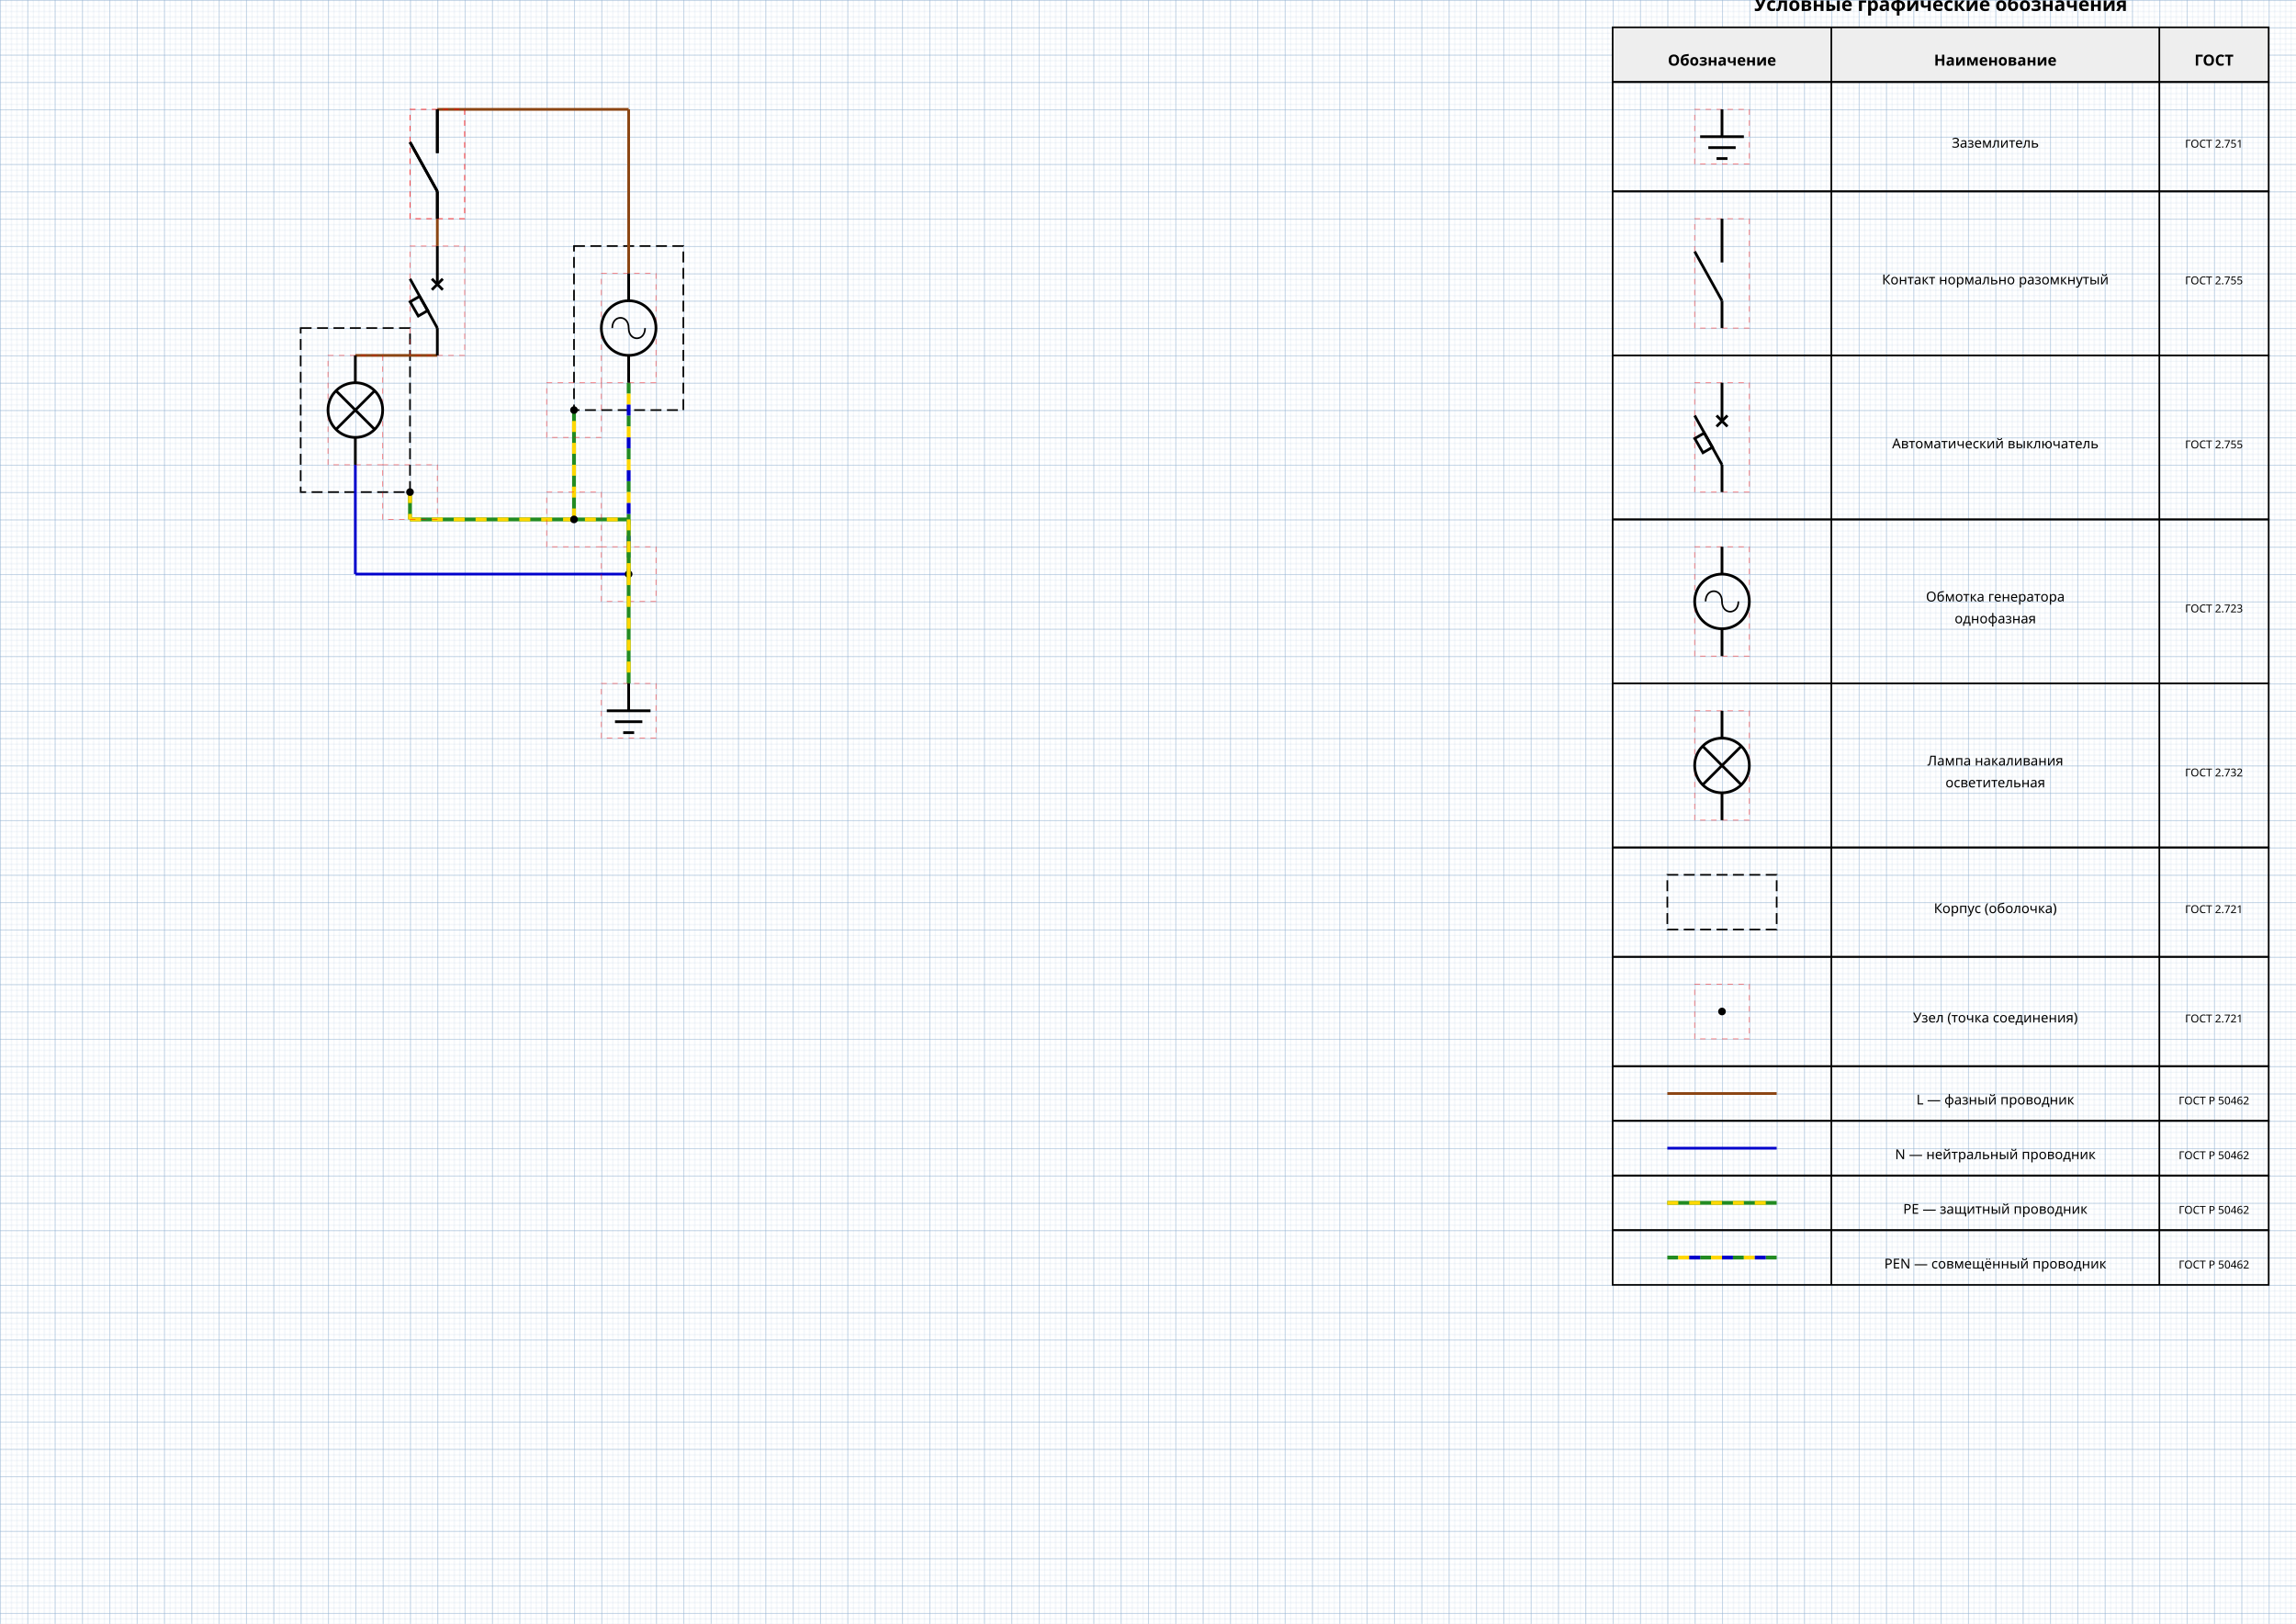
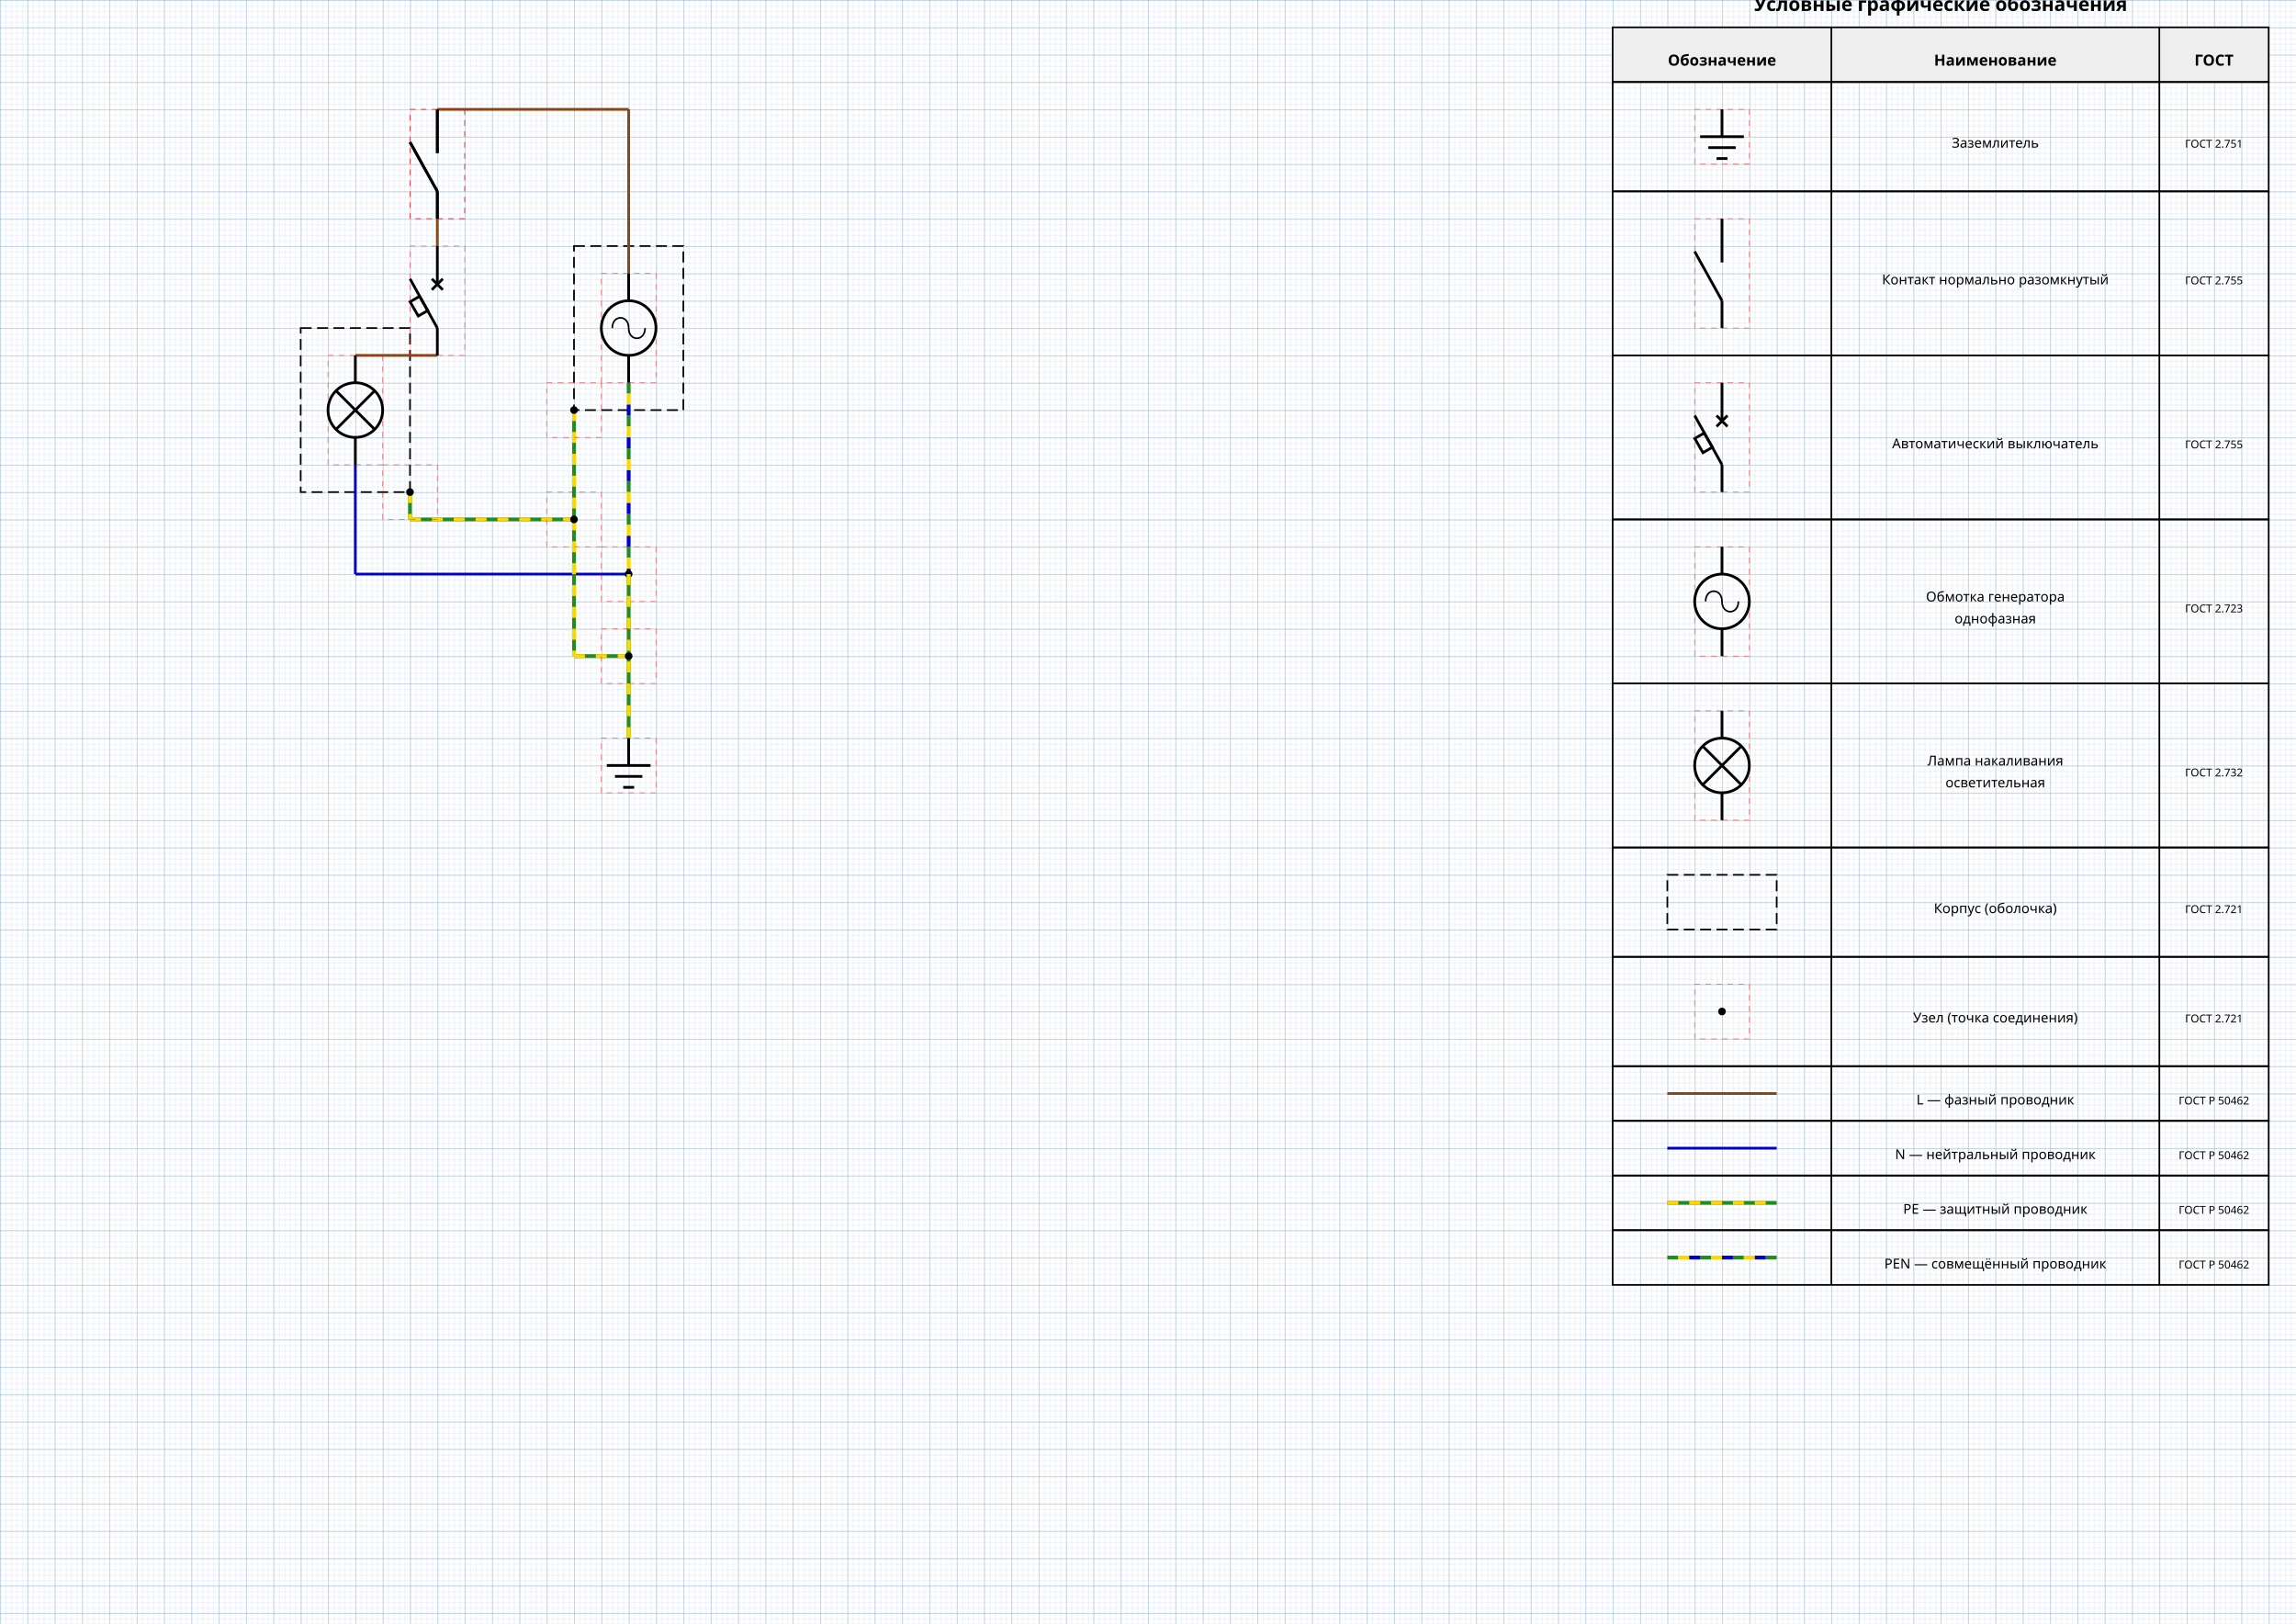
<svg xmlns="http://www.w3.org/2000/svg" width="420mm" height="297mm" viewBox="0 0 420 297">
  <rect width="420" height="297" fill="white" />
  <defs>
    <pattern id="mm1" width="1" height="1" patternUnits="userSpaceOnUse">
      <line x1="0" y1="0" x2="0" y2="1" stroke="#c8d8e8" stroke-width="0.1" />
      <line x1="0" y1="0" x2="1" y2="0" stroke="#c8d8e8" stroke-width="0.1" />
    </pattern>
    <pattern id="mm5" width="5" height="5" patternUnits="userSpaceOnUse">
      <rect width="5" height="5" fill="url(#mm1)" />
      <line x1="0" y1="0" x2="0" y2="5" stroke="#90b0d0" stroke-width="0.15" />
      <line x1="0" y1="0" x2="5" y2="0" stroke="#90b0d0" stroke-width="0.15" />
    </pattern>
    <symbol id="ugo-node" overflow="visible">
      <rect x="-5" y="-5" width="10" height="10" fill="none" stroke="red" stroke-width="0.15" stroke-dasharray="1,1" opacity="0.5" />
      <circle cx="0" cy="0" r="0.7" fill="black" stroke="none" />
    </symbol>
    <symbol id="ugo-ground" overflow="visible">
      <rect x="-5" y="0" width="10" height="10" fill="none" stroke="red" stroke-width="0.15" stroke-dasharray="1,1" opacity="0.5" />
      <g stroke="black" stroke-width="0.5">
        <line x1="0" y1="0" x2="0" y2="5" />
        <line x1="-4" y1="5" x2="4" y2="5" />
        <line x1="-2.5" y1="7" x2="2.5" y2="7" />
        <line x1="-1" y1="9" x2="1" y2="9" />
      </g>
    </symbol>
    <symbol id="ugo-contact" overflow="visible">
      <rect x="-5" y="0" width="10" height="20" fill="none" stroke="red" stroke-width="0.15" stroke-dasharray="1,1" opacity="0.5" />
      <g stroke="black" stroke-width="0.5" fill="none">
        <line x1="0" y1="0" x2="0" y2="8" />
        <line x1="0" y1="15" x2="-5" y2="6" />
        <line x1="0" y1="15" x2="0" y2="20" />
      </g>
    </symbol>
    <symbol id="ugo-breaker" overflow="visible">
      <rect x="-5" y="0" width="10" height="20" fill="none" stroke="red" stroke-width="0.15" stroke-dasharray="1,1" opacity="0.5" />
      <g stroke="black" stroke-width="0.5" fill="none">
        <line x1="0" y1="0" x2="0" y2="7" />
        <line x1="-1" y1="6" x2="1" y2="8" />
        <line x1="-1" y1="8" x2="1" y2="6" />
        <line x1="0" y1="15" x2="-5" y2="6" />
        <rect x="-2" y="-1.5" width="2" height="3" fill="none" stroke="black" stroke-width="0.5" transform="translate(-2.5, 10.5) rotate(-30)" />
        <line x1="0" y1="15" x2="0" y2="20" />
      </g>
    </symbol>
    <symbol id="ugo-generator" overflow="visible">
      <rect x="-5" y="0" width="10" height="20" fill="none" stroke="red" stroke-width="0.15" stroke-dasharray="1,1" opacity="0.5" />
      <g stroke="black" stroke-width="0.5" fill="none">
        <line x1="0" y1="0" x2="0" y2="5" />
        <circle cx="0" cy="10" r="5" />
        <path d="M-3,10 C-3,7.5 0,7.5 0,10 S3,12.5 3,10" stroke-width="0.3" />
        <line x1="0" y1="15" x2="0" y2="20" />
      </g>
    </symbol>
    <symbol id="ugo-lamp" overflow="visible">
      <rect x="-5" y="0" width="10" height="20" fill="none" stroke="red" stroke-width="0.15" stroke-dasharray="1,1" opacity="0.5" />
      <g stroke="black" stroke-width="0.5" fill="none">
        <line x1="0" y1="0" x2="0" y2="5" />
        <circle cx="0" cy="10" r="5" />
        <line x1="-3.5" y1="6.5" x2="3.5" y2="13.5" />
        <line x1="3.5" y1="6.5" x2="-3.5" y2="13.5" />
        <line x1="0" y1="15" x2="0" y2="20" />
      </g>
    </symbol>
  </defs>
  <rect width="420" height="297" fill="url(#mm5)" />
  <rect x="55" y="60" width="20" height="30" fill="none" stroke="black" stroke-width="0.3" stroke-dasharray="2,1" />
  <rect x="105" y="45" width="20" height="30" fill="none" stroke="black" stroke-width="0.3" stroke-dasharray="2,1" />
  <g stroke="#8B4513" stroke-width="0.5">
    <line x1="65" y1="65" x2="80" y2="65" />
    <line x1="80" y1="40" x2="80" y2="45" />
    <line x1="80" y1="20" x2="115" y2="20" />
    <line x1="115" y1="20" x2="115" y2="50" />
  </g>
  <use href="#ugo-contact" x="80" y="20" />
  <use href="#ugo-breaker" x="80" y="45" />
  <g stroke="#0000CC" stroke-width="0.5">
    <line x1="65" y1="105" x2="115" y2="105" />
    <line x1="65" y1="85" x2="65" y2="105" />
  </g>
  <g stroke-width="0.7">
    <line x1="115" y1="70" x2="115" y2="105" stroke="#228B22" stroke-dasharray="2,4" stroke-dashoffset="0" />
    <line x1="115" y1="70" x2="115" y2="105" stroke="#FFD700" stroke-dasharray="2,4" stroke-dashoffset="4" />
    <line x1="115" y1="70" x2="115" y2="105" stroke="#0000CC" stroke-dasharray="2,4" stroke-dashoffset="2" />
  </g>
  <use href="#ugo-node" x="115" y="105" />
  <g stroke-width="0.7">
-     <line x1="115" y1="105" x2="115" y2="125" stroke="#228B22" />
-     <line x1="115" y1="105" x2="115" y2="125" stroke="#FFD700" stroke-dasharray="2,2" />
+     <line x1="115" y1="105" x2="115" y2="135" stroke="#228B22" />
+     <line x1="115" y1="105" x2="115" y2="135" stroke="#FFD700" stroke-dasharray="2,2" />
  </g>
  <g stroke-width="0.7">
    <line x1="75" y1="90" x2="75" y2="95" stroke="#228B22" />
-     <line x1="75" y1="95" x2="115" y2="95" stroke="#228B22" />
-     <line x1="105" y1="95" x2="105" y2="75" stroke="#228B22" />
-     <line x1="115" y1="95" x2="115" y2="105" stroke="#228B22" />
+     <line x1="75" y1="95" x2="105" y2="95" stroke="#228B22" />
+     <line x1="105" y1="75" x2="105" y2="120" stroke="#228B22" />
+     <line x1="105" y1="120" x2="115" y2="120" stroke="#228B22" />
    <line x1="75" y1="90" x2="75" y2="95" stroke="#FFD700" stroke-dasharray="2,2" />
-     <line x1="75" y1="95" x2="115" y2="95" stroke="#FFD700" stroke-dasharray="2,2" />
-     <line x1="105" y1="95" x2="105" y2="75" stroke="#FFD700" stroke-dasharray="2,2" />
-     <line x1="115" y1="95" x2="115" y2="105" stroke="#FFD700" stroke-dasharray="2,2" />
+     <line x1="75" y1="95" x2="105" y2="95" stroke="#FFD700" stroke-dasharray="2,2" />
+     <line x1="105" y1="75" x2="105" y2="120" stroke="#FFD700" stroke-dasharray="2,2" />
+     <line x1="105" y1="120" x2="115" y2="120" stroke="#FFD700" stroke-dasharray="2,2" />
  </g>
  <use href="#ugo-node" x="75" y="90" />
  <use href="#ugo-node" x="105" y="95" />
  <use href="#ugo-node" x="105" y="75" />
+   <use href="#ugo-node" x="115" y="120" />
  <use href="#ugo-generator" x="115" y="50" />
  <use href="#ugo-lamp" x="65" y="65" />
  <use href="#ugo-contact" x="80" y="20" />
-   <use href="#ugo-ground" x="115" y="125" />
+   <use href="#ugo-ground" x="115" y="135" />
  <g transform="translate(295, 5)" stroke="black" stroke-width="0.3" font-family="sans-serif">
    <text x="60" y="-3" font-size="3.5" font-weight="bold" text-anchor="middle" stroke="none" fill="black">Условные графические обозначения</text>
    <rect x="0" y="0" width="120" height="10" fill="#eee" stroke="black" />
    <text x="20" y="7" font-size="2.8" text-anchor="middle" stroke="none" fill="black" font-weight="bold">Обозначение</text>
    <text x="70" y="7" font-size="2.8" text-anchor="middle" stroke="none" fill="black" font-weight="bold">Наименование</text>
    <text x="110" y="7" font-size="2.8" text-anchor="middle" stroke="none" fill="black" font-weight="bold">ГОСТ</text>
    <line x1="40" y1="0" x2="40" y2="10" />
    <line x1="100" y1="0" x2="100" y2="10" />
    <rect x="0" y="10" width="120" height="20" fill="none" stroke="black" />
    <line x1="40" y1="10" x2="40" y2="30" />
    <line x1="100" y1="10" x2="100" y2="30" />
    <use href="#ugo-ground" x="20" y="15" />
    <text x="70" y="22" font-size="2.5" text-anchor="middle" stroke="none" fill="black">Заземлитель</text>
    <text x="110" y="22" font-size="2" text-anchor="middle" stroke="none" fill="black">ГОСТ 2.751</text>
    <rect x="0" y="30" width="120" height="30" fill="none" stroke="black" />
    <line x1="40" y1="30" x2="40" y2="60" />
    <line x1="100" y1="30" x2="100" y2="60" />
    <use href="#ugo-contact" x="20" y="35" />
    <text x="70" y="47" font-size="2.5" text-anchor="middle" stroke="none" fill="black">Контакт нормально разомкнутый</text>
    <text x="110" y="47" font-size="2" text-anchor="middle" stroke="none" fill="black">ГОСТ 2.755</text>
    <rect x="0" y="60" width="120" height="30" fill="none" stroke="black" />
    <line x1="40" y1="60" x2="40" y2="90" />
    <line x1="100" y1="60" x2="100" y2="90" />
    <use href="#ugo-breaker" x="20" y="65" />
    <text x="70" y="77" font-size="2.5" text-anchor="middle" stroke="none" fill="black">Автоматический выключатель</text>
    <text x="110" y="77" font-size="2" text-anchor="middle" stroke="none" fill="black">ГОСТ 2.755</text>
    <rect x="0" y="90" width="120" height="30" fill="none" stroke="black" />
    <line x1="40" y1="90" x2="40" y2="120" />
    <line x1="100" y1="90" x2="100" y2="120" />
    <use href="#ugo-generator" x="20" y="95" />
    <text x="70" y="105" font-size="2.5" text-anchor="middle" stroke="none" fill="black">Обмотка генератора</text>
    <text x="70" y="109" font-size="2.5" text-anchor="middle" stroke="none" fill="black">однофазная</text>
    <text x="110" y="107" font-size="2" text-anchor="middle" stroke="none" fill="black">ГОСТ 2.723</text>
    <rect x="0" y="120" width="120" height="30" fill="none" stroke="black" />
    <line x1="40" y1="120" x2="40" y2="150" />
    <line x1="100" y1="120" x2="100" y2="150" />
    <use href="#ugo-lamp" x="20" y="125" />
    <text x="70" y="135" font-size="2.5" text-anchor="middle" stroke="none" fill="black">Лампа накаливания</text>
    <text x="70" y="139" font-size="2.5" text-anchor="middle" stroke="none" fill="black">осветительная</text>
    <text x="110" y="137" font-size="2" text-anchor="middle" stroke="none" fill="black">ГОСТ 2.732</text>
    <rect x="0" y="150" width="120" height="20" fill="none" stroke="black" />
    <line x1="40" y1="150" x2="40" y2="170" />
    <line x1="100" y1="150" x2="100" y2="170" />
    <rect x="10" y="155" width="20" height="10" fill="none" stroke="black" stroke-dasharray="2,1" />
    <text x="70" y="162" font-size="2.5" text-anchor="middle" stroke="none" fill="black">Корпус (оболочка)</text>
    <text x="110" y="162" font-size="2" text-anchor="middle" stroke="none" fill="black">ГОСТ 2.721</text>
    <rect x="0" y="170" width="120" height="20" fill="none" stroke="black" />
    <line x1="40" y1="170" x2="40" y2="190" />
    <line x1="100" y1="170" x2="100" y2="190" />
    <use href="#ugo-node" x="20" y="180" />
    <text x="70" y="182" font-size="2.5" text-anchor="middle" stroke="none" fill="black">Узел (точка соединения)</text>
    <text x="110" y="182" font-size="2" text-anchor="middle" stroke="none" fill="black">ГОСТ 2.721</text>
    <rect x="0" y="190" width="120" height="10" fill="none" stroke="black" />
    <line x1="40" y1="190" x2="40" y2="200" />
    <line x1="100" y1="190" x2="100" y2="200" />
    <line x1="10" y1="195" x2="30" y2="195" stroke="#8B4513" stroke-width="0.5" />
    <text x="70" y="197" font-size="2.5" text-anchor="middle" stroke="none" fill="black">L — фазный проводник</text>
    <text x="110" y="197" font-size="2" text-anchor="middle" stroke="none" fill="black">ГОСТ Р 50462</text>
    <rect x="0" y="200" width="120" height="10" fill="none" stroke="black" />
    <line x1="40" y1="200" x2="40" y2="210" />
    <line x1="100" y1="200" x2="100" y2="210" />
    <line x1="10" y1="205" x2="30" y2="205" stroke="#0000CC" stroke-width="0.5" />
    <text x="70" y="207" font-size="2.5" text-anchor="middle" stroke="none" fill="black">N — нейтральный проводник</text>
    <text x="110" y="207" font-size="2" text-anchor="middle" stroke="none" fill="black">ГОСТ Р 50462</text>
    <rect x="0" y="210" width="120" height="10" fill="none" stroke="black" />
    <line x1="40" y1="210" x2="40" y2="220" />
    <line x1="100" y1="210" x2="100" y2="220" />
    <line x1="10" y1="215" x2="30" y2="215" stroke="#228B22" stroke-width="0.7" />
    <line x1="10" y1="215" x2="30" y2="215" stroke="#FFD700" stroke-width="0.7" stroke-dasharray="2,2" />
    <text x="70" y="217" font-size="2.5" text-anchor="middle" stroke="none" fill="black">PE — защитный проводник</text>
    <text x="110" y="217" font-size="2" text-anchor="middle" stroke="none" fill="black">ГОСТ Р 50462</text>
    <rect x="0" y="220" width="120" height="10" fill="none" stroke="black" />
    <line x1="40" y1="220" x2="40" y2="230" />
    <line x1="100" y1="220" x2="100" y2="230" />
    <line x1="10" y1="225" x2="30" y2="225" stroke="#228B22" stroke-width="0.7" stroke-dasharray="2,4" stroke-dashoffset="0" />
    <line x1="10" y1="225" x2="30" y2="225" stroke="#FFD700" stroke-width="0.7" stroke-dasharray="2,4" stroke-dashoffset="4" />
    <line x1="10" y1="225" x2="30" y2="225" stroke="#0000CC" stroke-width="0.7" stroke-dasharray="2,4" stroke-dashoffset="2" />
    <text x="70" y="227" font-size="2.5" text-anchor="middle" stroke="none" fill="black">PEN — совмещённый проводник</text>
    <text x="110" y="227" font-size="2" text-anchor="middle" stroke="none" fill="black">ГОСТ Р 50462</text>
  </g>
</svg>
